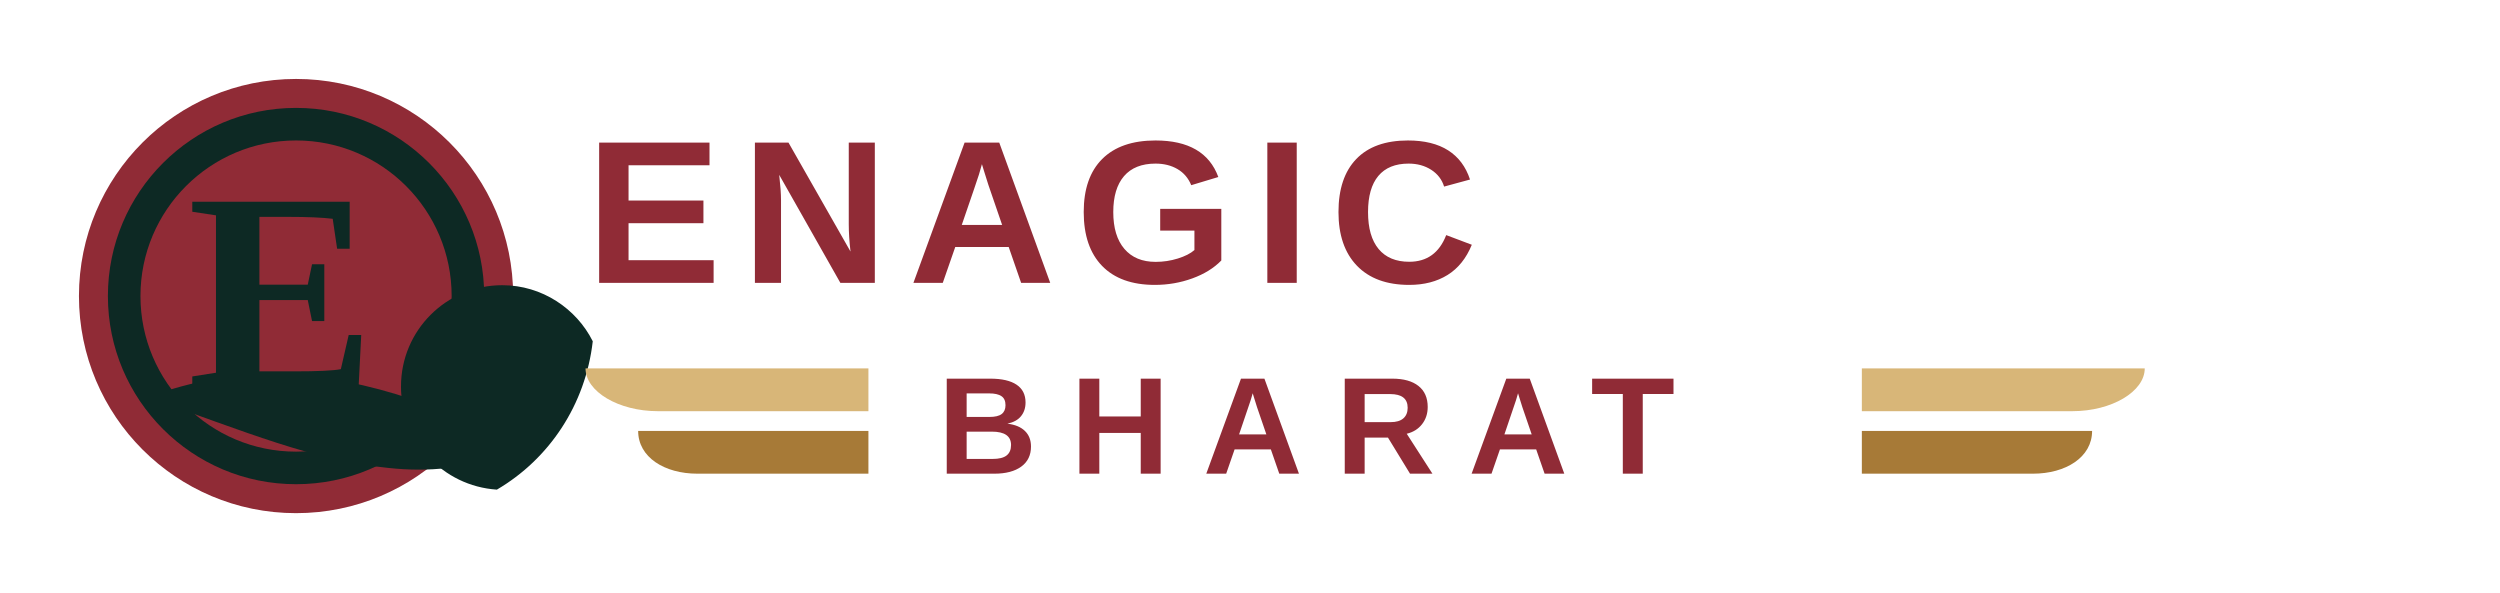
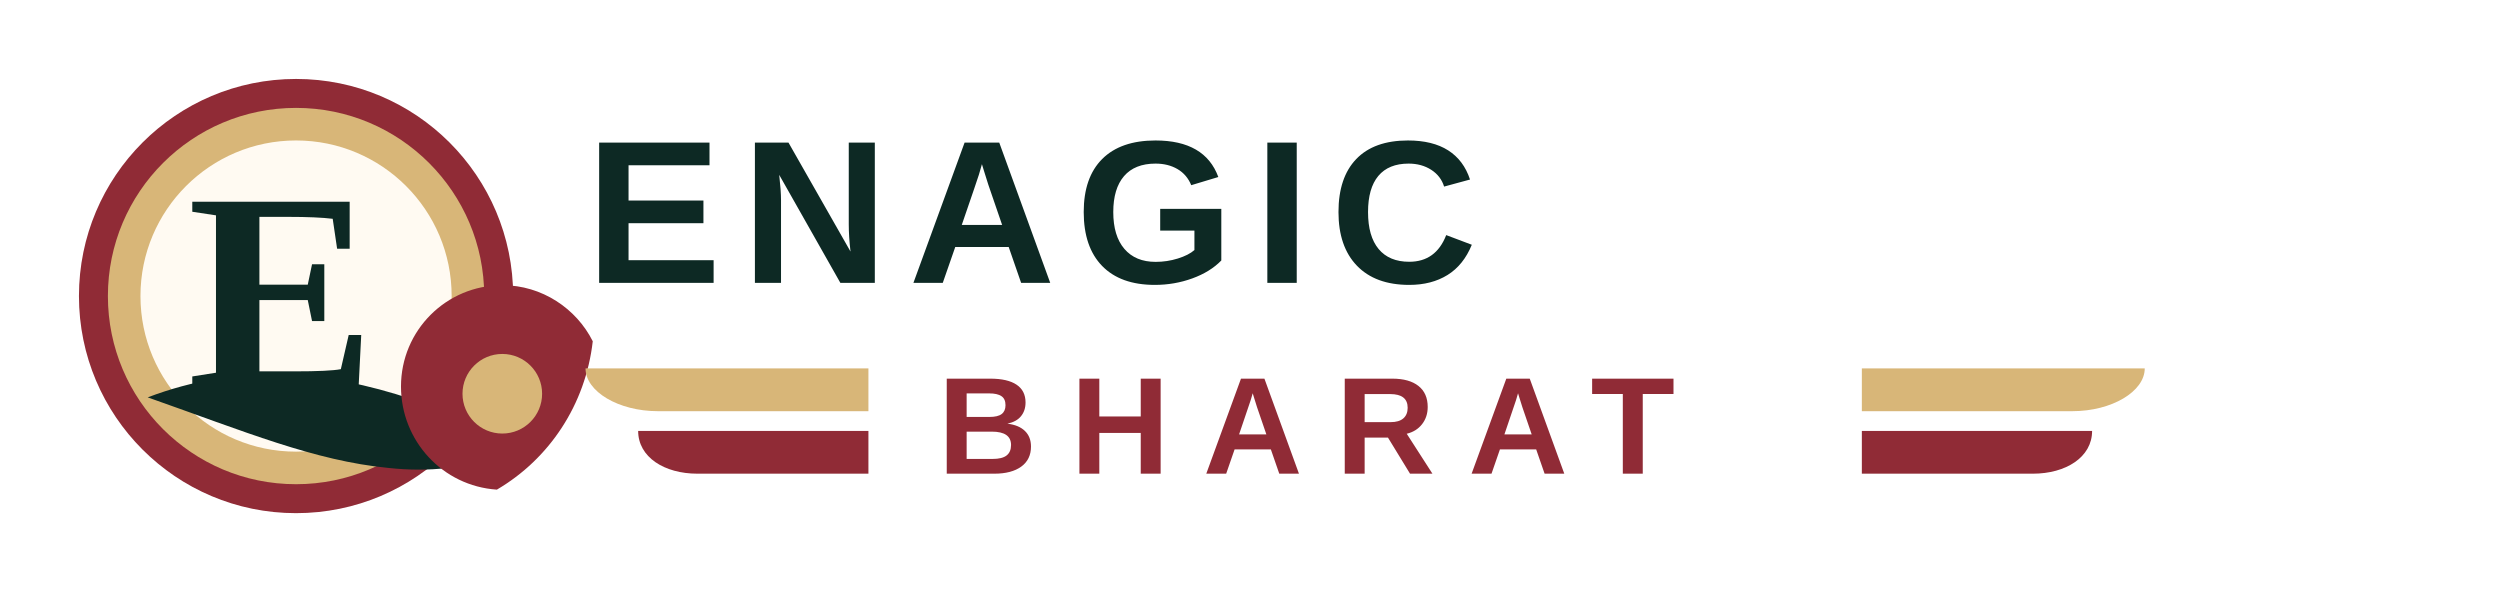
<svg xmlns="http://www.w3.org/2000/svg" viewBox="0 0 760 180" role="img" aria-labelledby="title desc">
  <defs>
    <style>
-       .blue{fill:#902b36}
-       .black{fill:#0d2924}
-       .orange{fill:#d8b678}
-       .green{fill:#a77a37}
+       .primary{fill:#0d2924}
+       .wine{fill:#902b36}
+       .gold{fill:#d8b678}
+       .bronze{fill:#a77a37}
+       .cream{fill:#fffaf2}
      .word{font-family:Arial,Helvetica,sans-serif;font-weight:900}
    </style>
  </defs>
  <g transform="translate(90 90) scale(.55)">
-     <circle r="120" class="blue" />
-     <circle r="104" class="black" />
-     <circle r="86" class="blue" />
-     <text x="-8" y="50" text-anchor="middle" class="black" font-family="Georgia,Times New Roman,serif" font-size="156" font-weight="900">E</text>
-     <path class="black" d="M-82 56c50-19 98-15 146 1 32 10 60 15 91-4-22 32-58 47-104 42-41-4-79-20-133-39Z" />
-     <path class="black" d="M58 50c0-31 25-56 56-56 22 0 41 13 50 31-4 35-24 65-53 82-30-2-53-27-53-57Z" />
-     <circle cx="114" cy="54" r="22" class="black" />
+     <circle r="120" class="wine" />
+     <circle r="104" class="gold" />
+     <circle r="86" class="cream" />
+     <text x="-8" y="50" text-anchor="middle" class="primary" font-family="Georgia,Times New Roman,serif" font-size="156" font-weight="900">E</text>
+     <path class="primary" d="M-82 56c50-19 98-15 146 1 32 10 60 15 91-4-22 32-58 47-104 42-41-4-79-20-133-39Z" />
+     <path class="wine" d="M58 50c0-31 25-56 56-56 22 0 41 13 50 31-4 35-24 65-53 82-30-2-53-27-53-57Z" />
+     <circle cx="114" cy="54" r="22" class="gold" />
  </g>
-   <text x="178" y="86" class="blue word" font-size="62" letter-spacing="6">ENAGIC</text>
+   <text x="178" y="86" class="primary word" font-size="62" letter-spacing="6">ENAGIC</text>
  <g transform="translate(178 112)">
-     <path class="orange" d="M0 0h86v13H22C10 13 0 7 0 0Z" />
-     <path class="green" d="M16 19h70v13H34c-10 0-18-5-18-13Z" />
+     <path class="gold" d="M0 0h86v13H22C10 13 0 7 0 0Z" />
+     <path class="wine" d="M16 19h70v13H34c-10 0-18-5-18-13Z" />
  </g>
-   <text x="285" y="144" class="blue word" font-size="42" letter-spacing="10">BHARAT</text>
+   <text x="285" y="144" class="wine word" font-size="42" letter-spacing="10">BHARAT</text>
  <g transform="translate(566 112)">
-     <path class="orange" d="M0 0h86c0 7-10 13-22 13H0Z" />
-     <path class="green" d="M0 19h70c0 8-8 13-18 13H0Z" />
+     <path class="gold" d="M0 0h86c0 7-10 13-22 13H0Z" />
+     <path class="wine" d="M0 19h70c0 8-8 13-18 13H0Z" />
  </g>
</svg>
